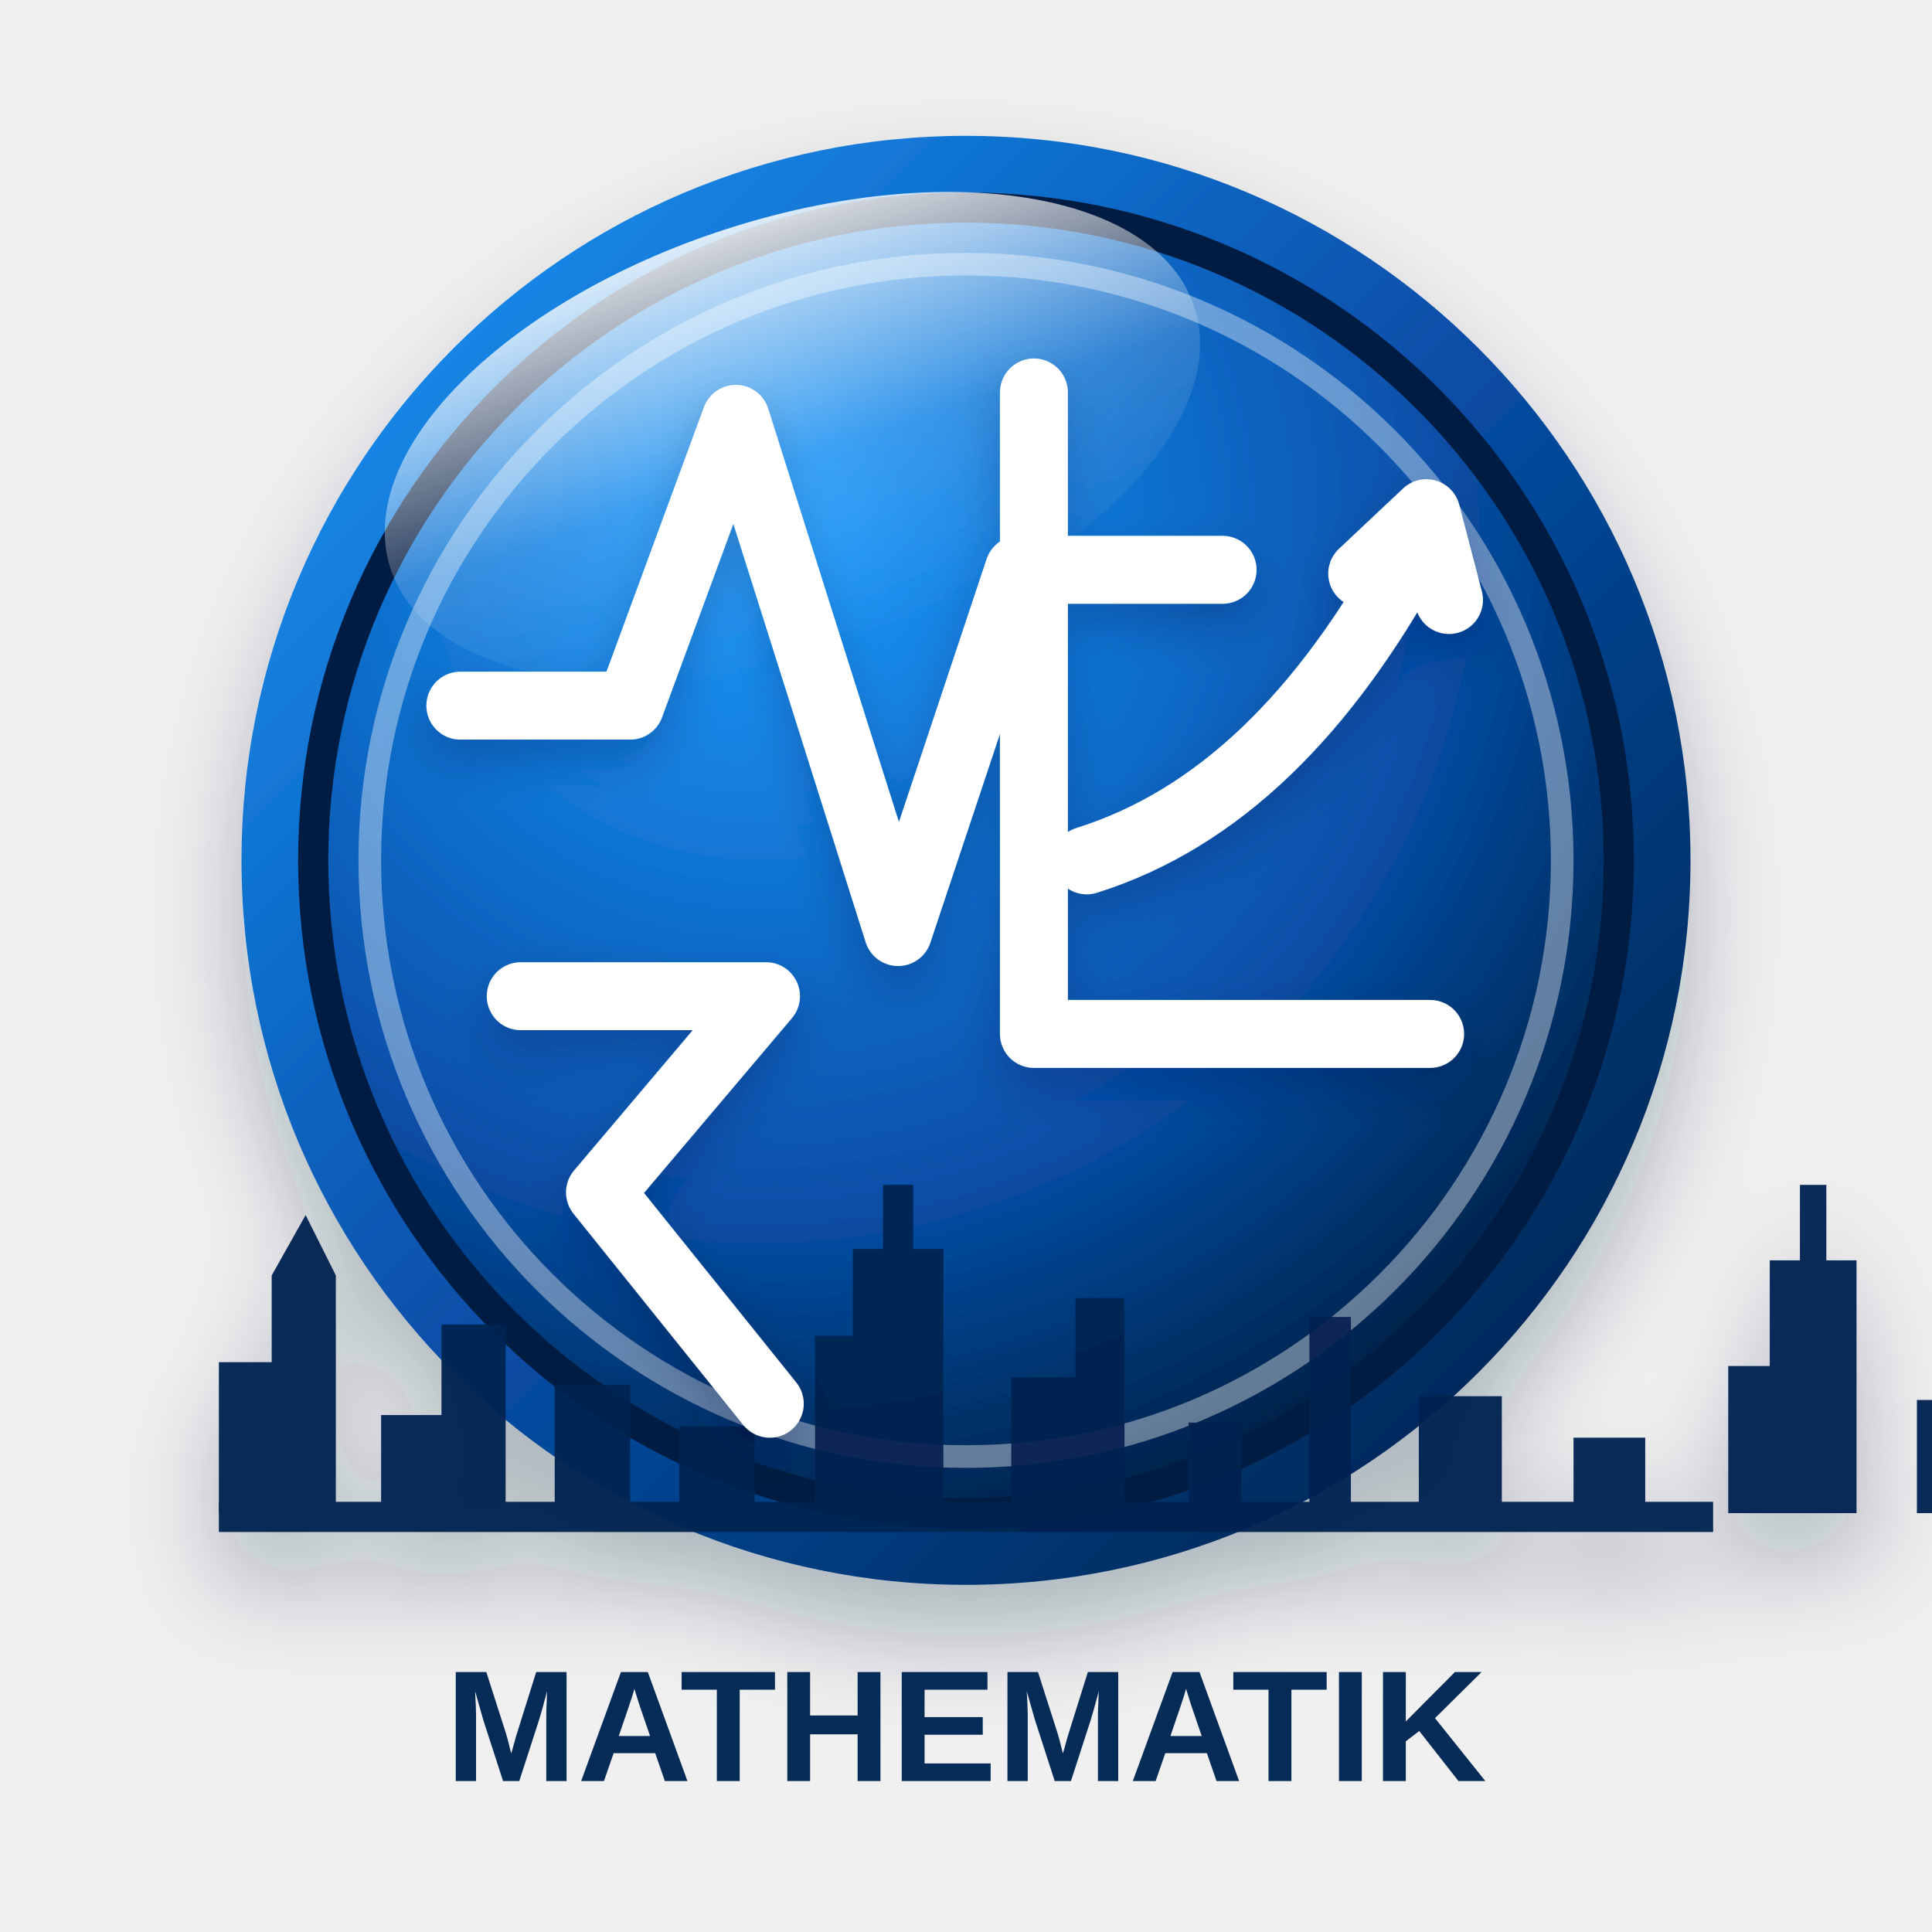
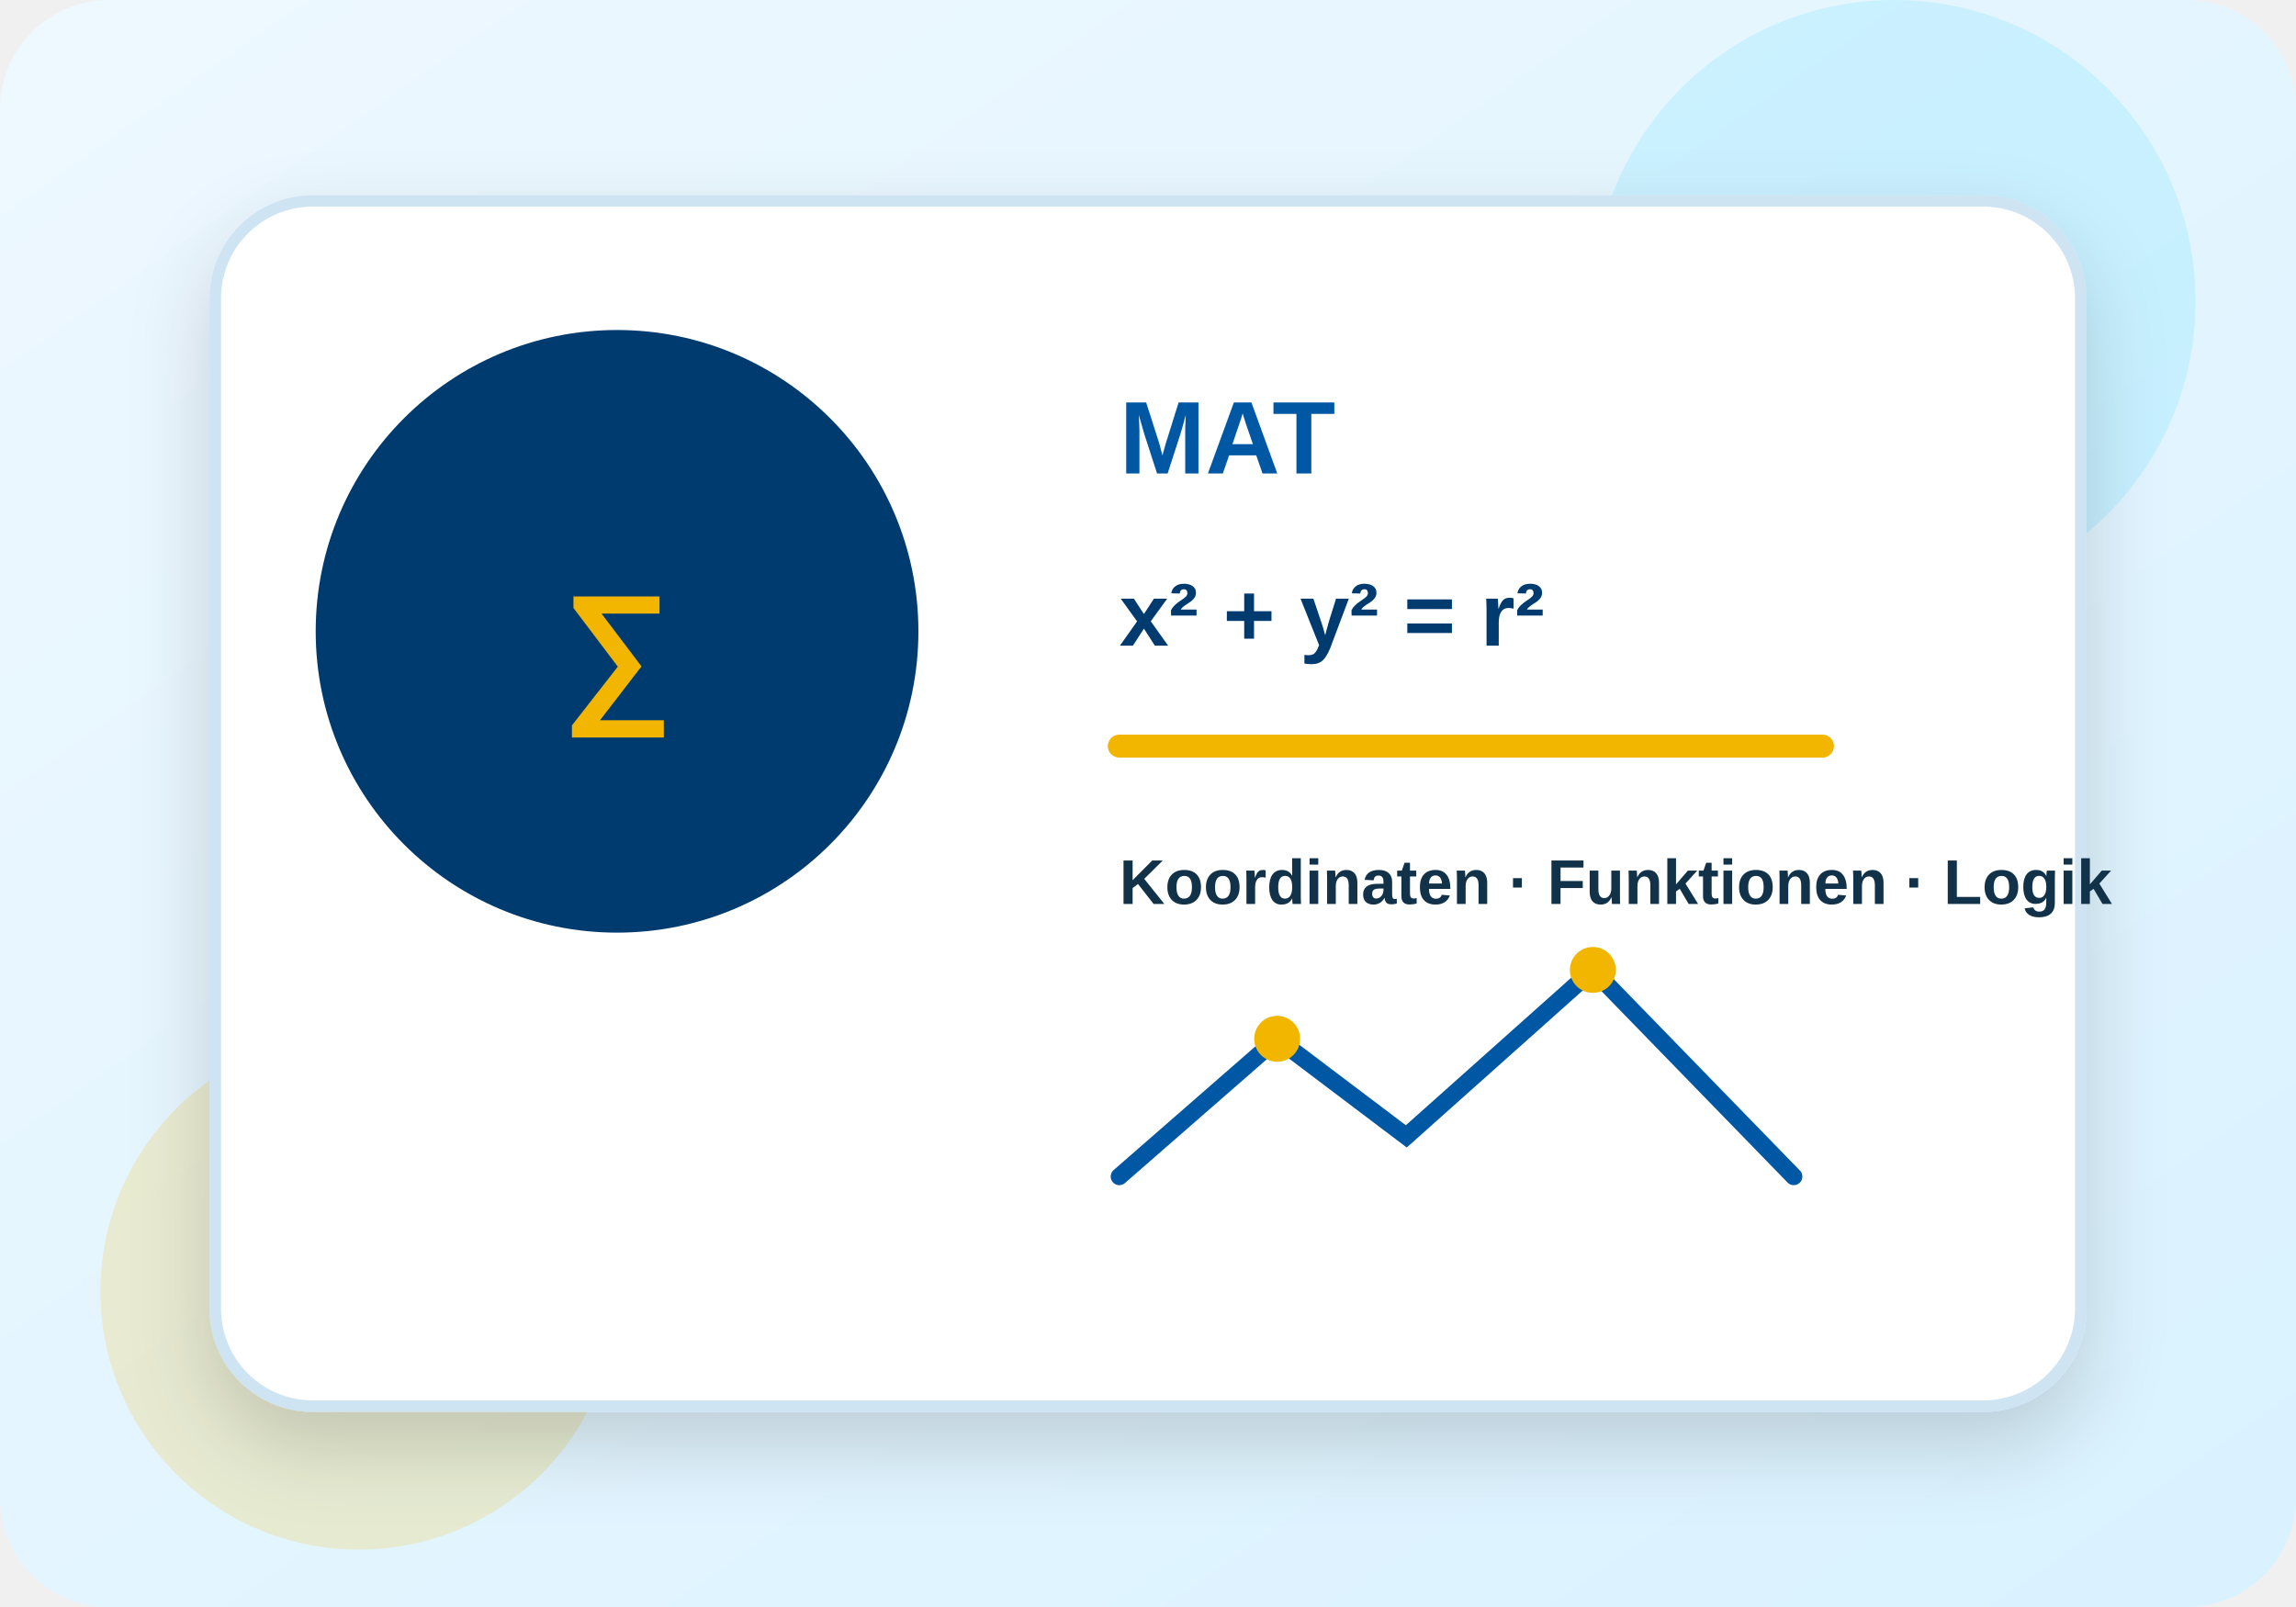
- <svg xmlns="http://www.w3.org/2000/svg" viewBox="0 0 512 512" role="img" aria-label="MATHEMATIK">
+ <svg xmlns="http://www.w3.org/2000/svg" width="800" height="560" viewBox="0 0 800 560" role="img" aria-labelledby="title desc">
  <defs>
-     <filter id="shadow" x="-30%" y="-30%" width="160%" height="180%">
-       <feDropShadow dx="0" dy="14" stdDeviation="13" flood-color="#001a3a" flood-opacity=".28" />
+     <linearGradient id="bg" x1="0" y1="0" x2="1" y2="1">
+       <stop stop-color="#EEF8FF" />
+       <stop offset="1" stop-color="#D9F2FF" />
+     </linearGradient>
+     <filter id="shadow">
+       <feDropShadow dx="0" dy="12" stdDeviation="14" flood-opacity=".16" />
    </filter>
-     <filter id="soft" x="-30%" y="-30%" width="160%" height="180%">
-       <feDropShadow dx="0" dy="6" stdDeviation="6" flood-color="#001a3a" flood-opacity=".22" />
-     </filter>
-     <linearGradient id="whiteGloss" x1="0" y1="0" x2="0" y2="1">
-       <stop offset="0" stop-color="#fff" stop-opacity=".85" />
-       <stop offset=".55" stop-color="#fff" stop-opacity=".15" />
-       <stop offset="1" stop-color="#fff" stop-opacity="0" />
-     </linearGradient>
-     <radialGradient id="face" cx="34%" cy="24%" r="80%">
-       <stop offset="0" stop-color="#1c9cff" />
-       <stop offset=".65" stop-color="#0750aa" />
-       <stop offset="1" stop-color="#03234a" />
-     </radialGradient>
-     <linearGradient id="rim" x1="0" y1="0" x2="1" y2="1">
-       <stop offset="0" stop-color="#1c9cff" />
-       <stop offset=".48" stop-color="#0750aa" />
-       <stop offset="1" stop-color="#021d3f" />
-     </linearGradient>
  </defs>
-   <g filter="url(#shadow)">
-     <circle cx="256" cy="228" r="192" fill="url(#rim)" />
-     <circle cx="256" cy="228" r="173" fill="url(#face)" stroke="#061e43" stroke-width="8" />
-     <circle cx="256" cy="228" r="158" fill="none" stroke="#fff" stroke-opacity=".38" stroke-width="6" />
-     <ellipse cx="210" cy="116" rx="112" ry="58" fill="url(#whiteGloss)" transform="rotate(-18 210 116)" />
-     <g transform="translate(58 306)" fill="#032451" opacity=".95">
-       <path d="M0 95V55h14V32l9-16 8 16v63h12V69h16V45h17v50h13V61h20v34h13V72h20v23h16V48h10V25h8V8h8v17h8v70h18V59h17V38h13v57h17V71h14v24h18V43h11v52h18V64h22v31h19V75h19v20h22V56h11V28h8V8h7v20h8v67h16V65h16v30h18V44h10v51h19V72h18v23h17V58h12v37z" />
-       <rect y="92" width="396" height="8" />
-     </g>
-     <g transform="translate(0 -18)" fill="none" stroke="#fff" stroke-width="18" stroke-linecap="round" stroke-linejoin="round" filter="url(#soft)">
-       <path d="M122 205h45l28-76 43 136 32-96h54" />
-       <path d="M138 282h65l-44 52 45 56" />
-       <path d="M274 122v170h105" />
-       <path d="M288 246c35-11 63-39 86-81" />
-       <path d="m361 170 17-16 6 23" />
-     </g>
+   <rect width="800" height="560" rx="38" fill="url(#bg)" />
+   <circle cx="660" cy="105" r="105" fill="#4CD9FF" opacity=".18" />
+   <circle cx="125" cy="450" r="90" fill="#F2B600" opacity=".18" />
+   <rect x="75" y="70" width="650" height="420" rx="34" fill="#FFFFFF" stroke="#CFE4F3" stroke-width="4" filter="url(#shadow)" />
+   <circle cx="215" cy="220" r="105" fill="#003B70" />
+   <text x="215" y="245" text-anchor="middle" font-family="Arial,sans-serif" font-size="54" font-weight="900" fill="#F2B600">∑</text>
+   <text x="390" y="165" font-family="Arial,sans-serif" font-size="36" font-weight="900" fill="#0057A4">MAT</text>
+   <text x="390" y="225" font-family="Arial,sans-serif" font-size="31" font-weight="800" fill="#003B70">x² + y² = r²</text>
+   <path d="M390 260h245" stroke="#F2B600" stroke-width="8" stroke-linecap="round" />
+   <text x="390" y="315" font-family="Arial,sans-serif" font-size="22" font-weight="700" fill="#12324A">Koordinaten · Funktionen · Logik</text>
+   <g transform="translate(390 350)" fill="none" stroke="#0057A4" stroke-width="6" stroke-linecap="round">
+     <path d="M0 60l55-48 45 34 65-58 70 72" />
+     <circle cx="55" cy="12" r="8" fill="#F2B600" stroke="none" />
+     <circle cx="165" cy="-12" r="8" fill="#F2B600" stroke="none" />
  </g>
-   <text x="256" y="472" text-anchor="middle" font-family="Arial,Helvetica,sans-serif" font-size="42" font-weight="800" fill="#052B57">MATHEMATIK</text>
</svg>
